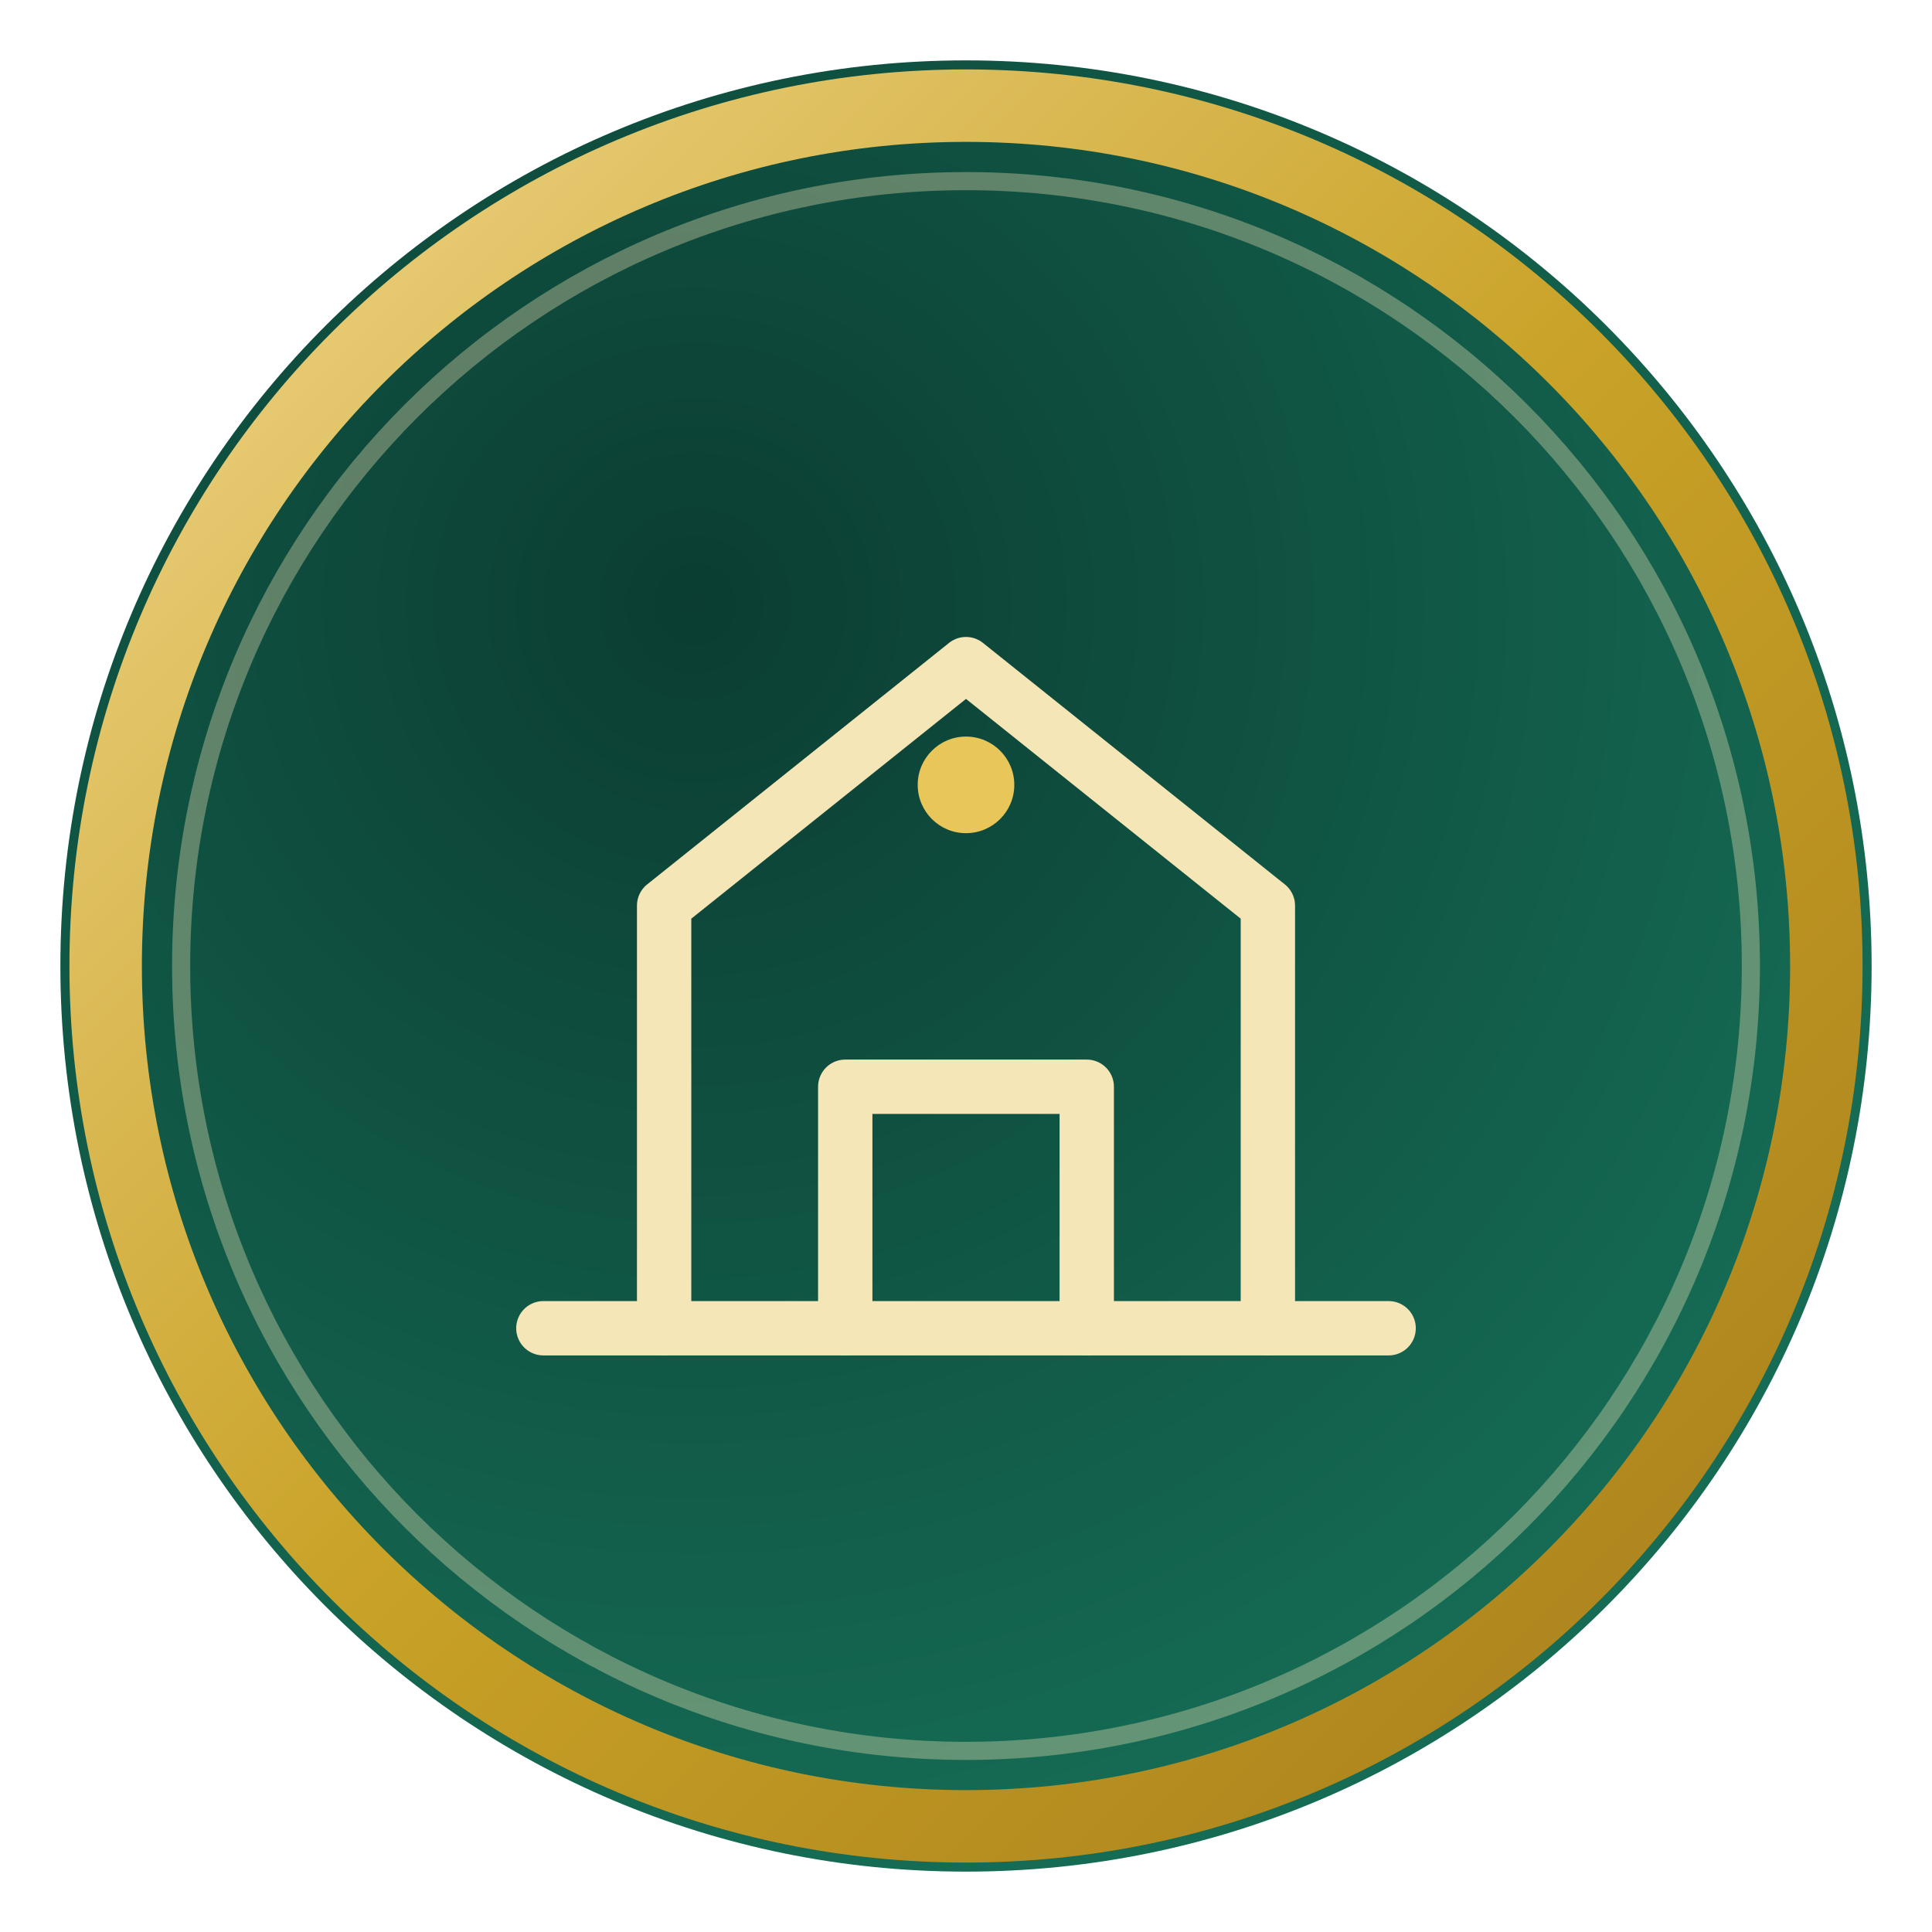
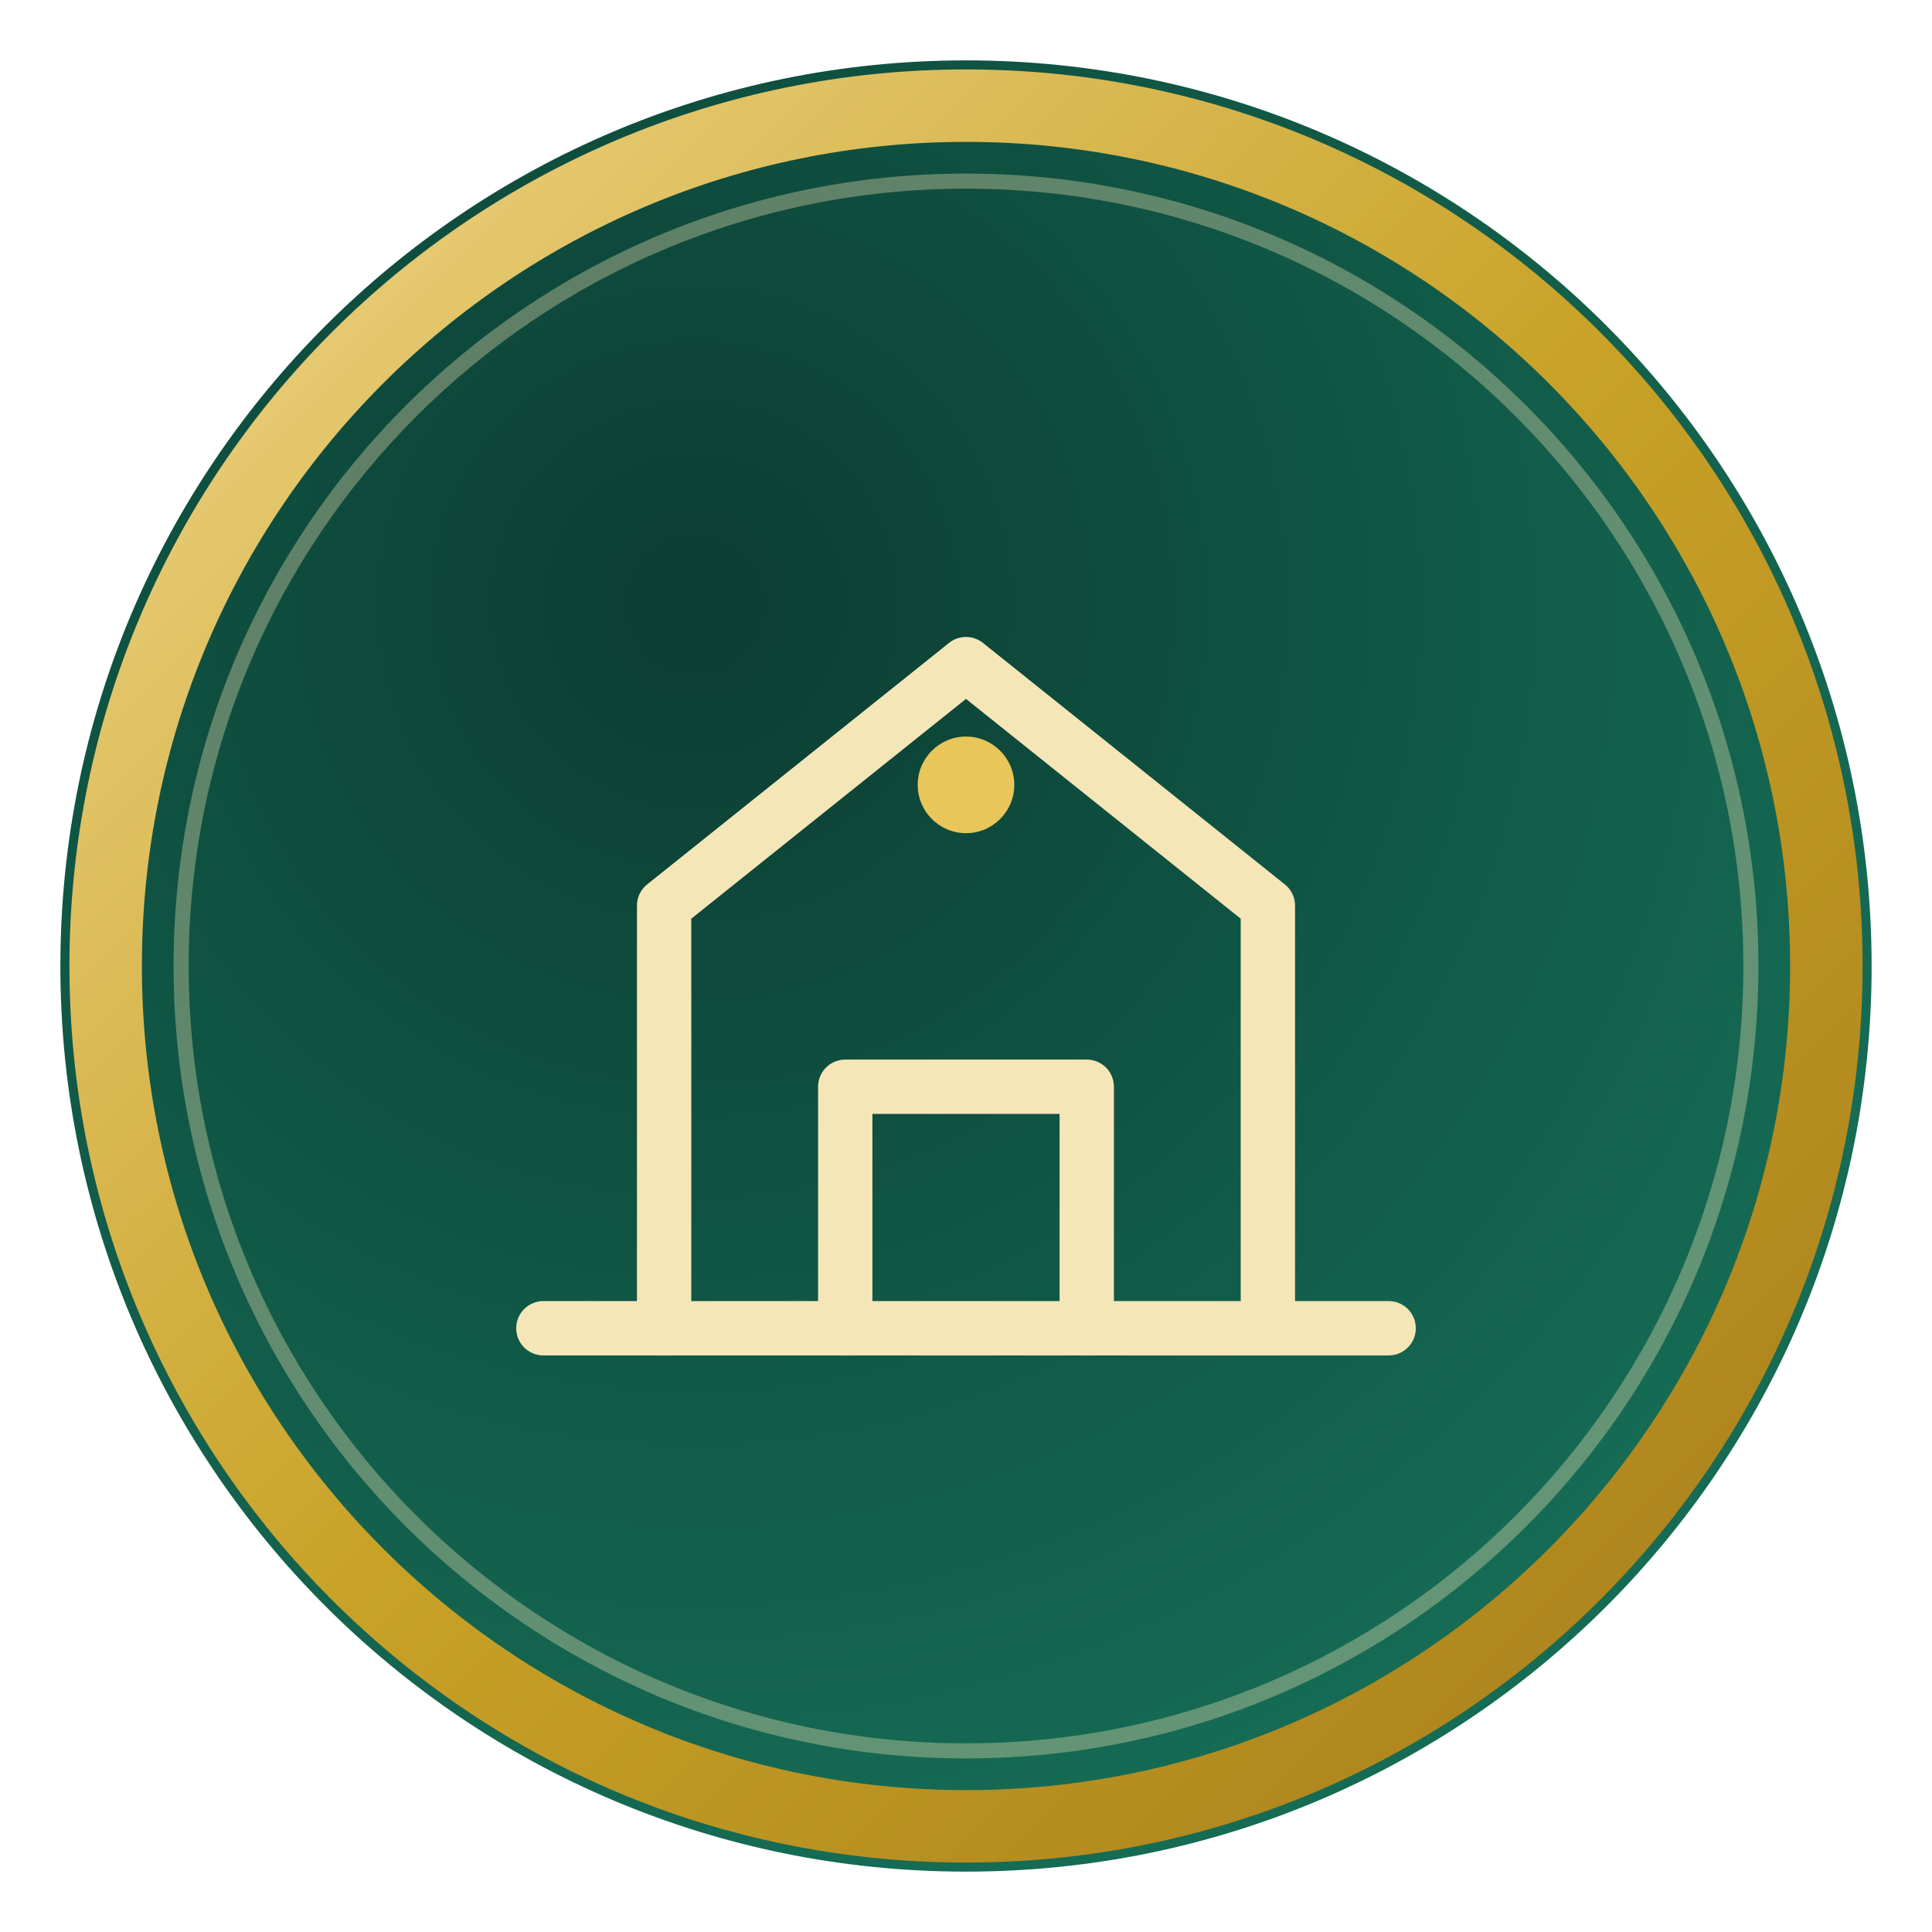
<svg xmlns="http://www.w3.org/2000/svg" viewBox="0 0 64 64">
  <defs>
    <radialGradient id="g" cx="35%" cy="30%" r="70%">
      <stop offset="0%" stop-color="#0b3d32" />
      <stop offset="100%" stop-color="#156b54" />
    </radialGradient>
    <linearGradient id="gold" x1="0" y1="0" x2="1" y2="1">
      <stop offset="0%" stop-color="#f0d78c" />
      <stop offset="50%" stop-color="#c9a227" />
      <stop offset="100%" stop-color="#a67c1a" />
    </linearGradient>
  </defs>
  <circle cx="32" cy="32" r="30" fill="url(#g)" />
  <circle cx="32" cy="32" r="28.5" fill="none" stroke="url(#gold)" stroke-width="2.4" />
-   <circle cx="32" cy="32" r="26" fill="none" stroke="#f5e6b8" stroke-width="0.6" opacity="0.35" />
+   <circle cx="32" cy="32" r="26" fill="none" stroke="#f5e6b8" stroke-width="0.5" opacity="0.35" />
  <path fill="none" stroke="#f5e6b8" stroke-width="1.8" stroke-linecap="round" stroke-linejoin="round" d="M18 44h28" />
  <path fill="none" stroke="#f5e6b8" stroke-width="1.8" stroke-linecap="round" stroke-linejoin="round" d="M22 44V30l10-8 10 8v14" />
  <path fill="none" stroke="#f5e6b8" stroke-width="1.8" stroke-linecap="round" stroke-linejoin="round" d="M28 44v-8h8v8" />
  <circle fill="#e8c65a" cx="32" cy="26" r="1.6" />
</svg>
